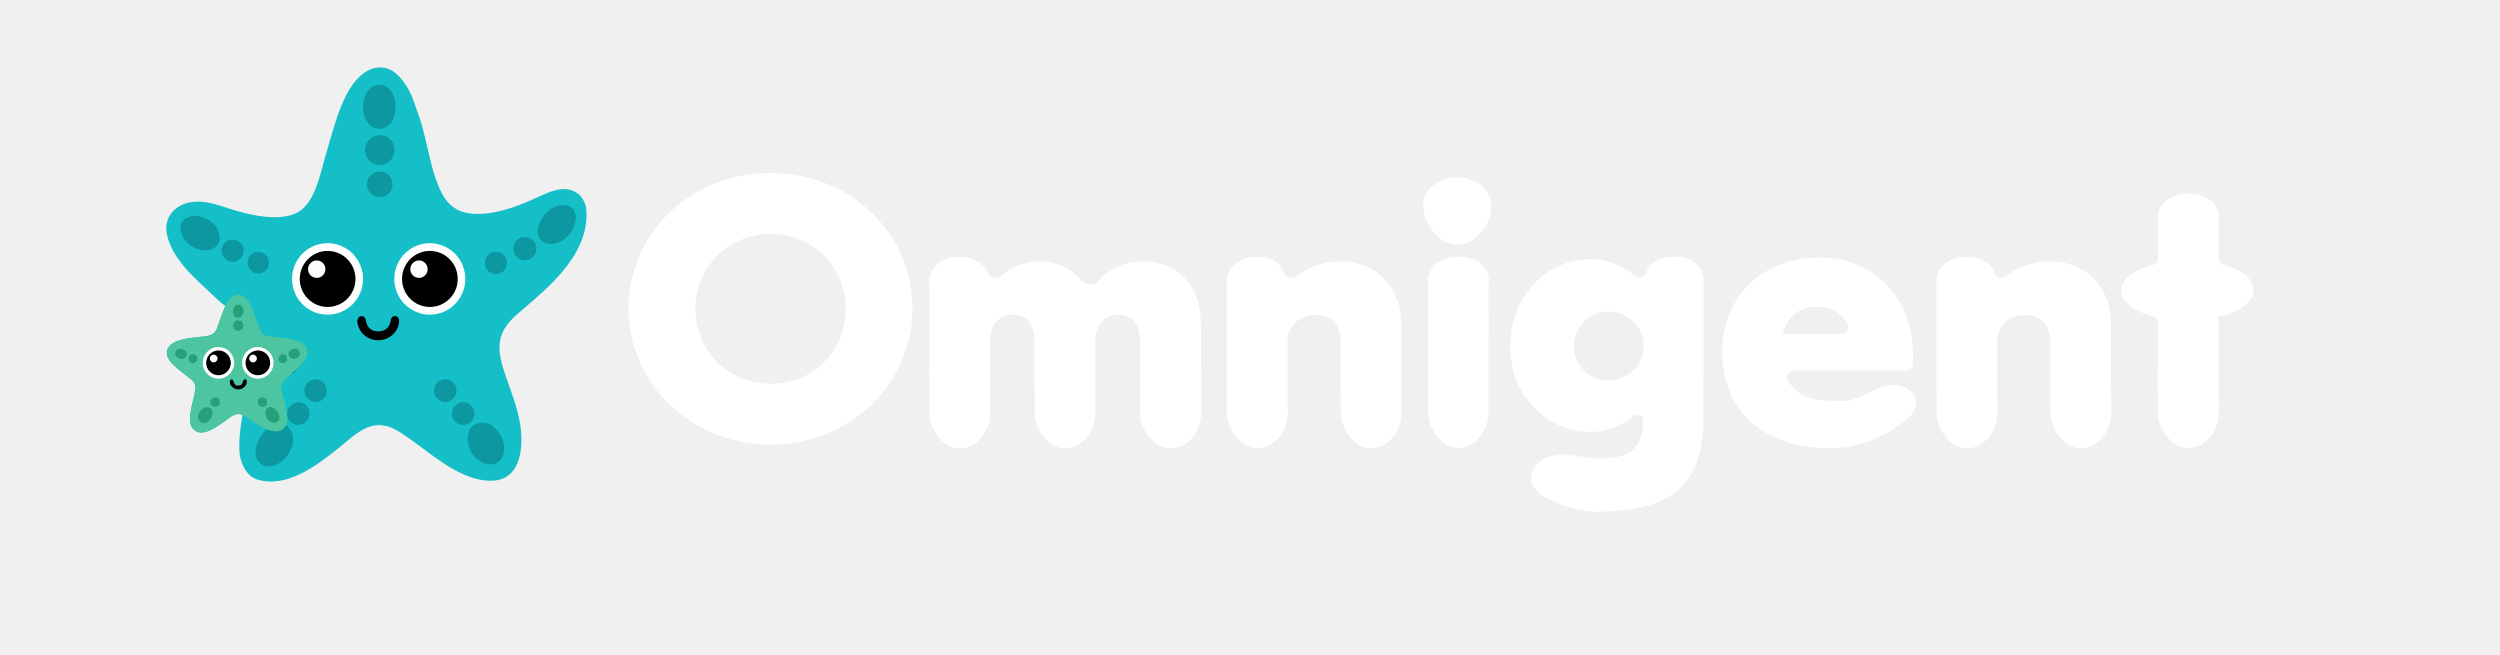
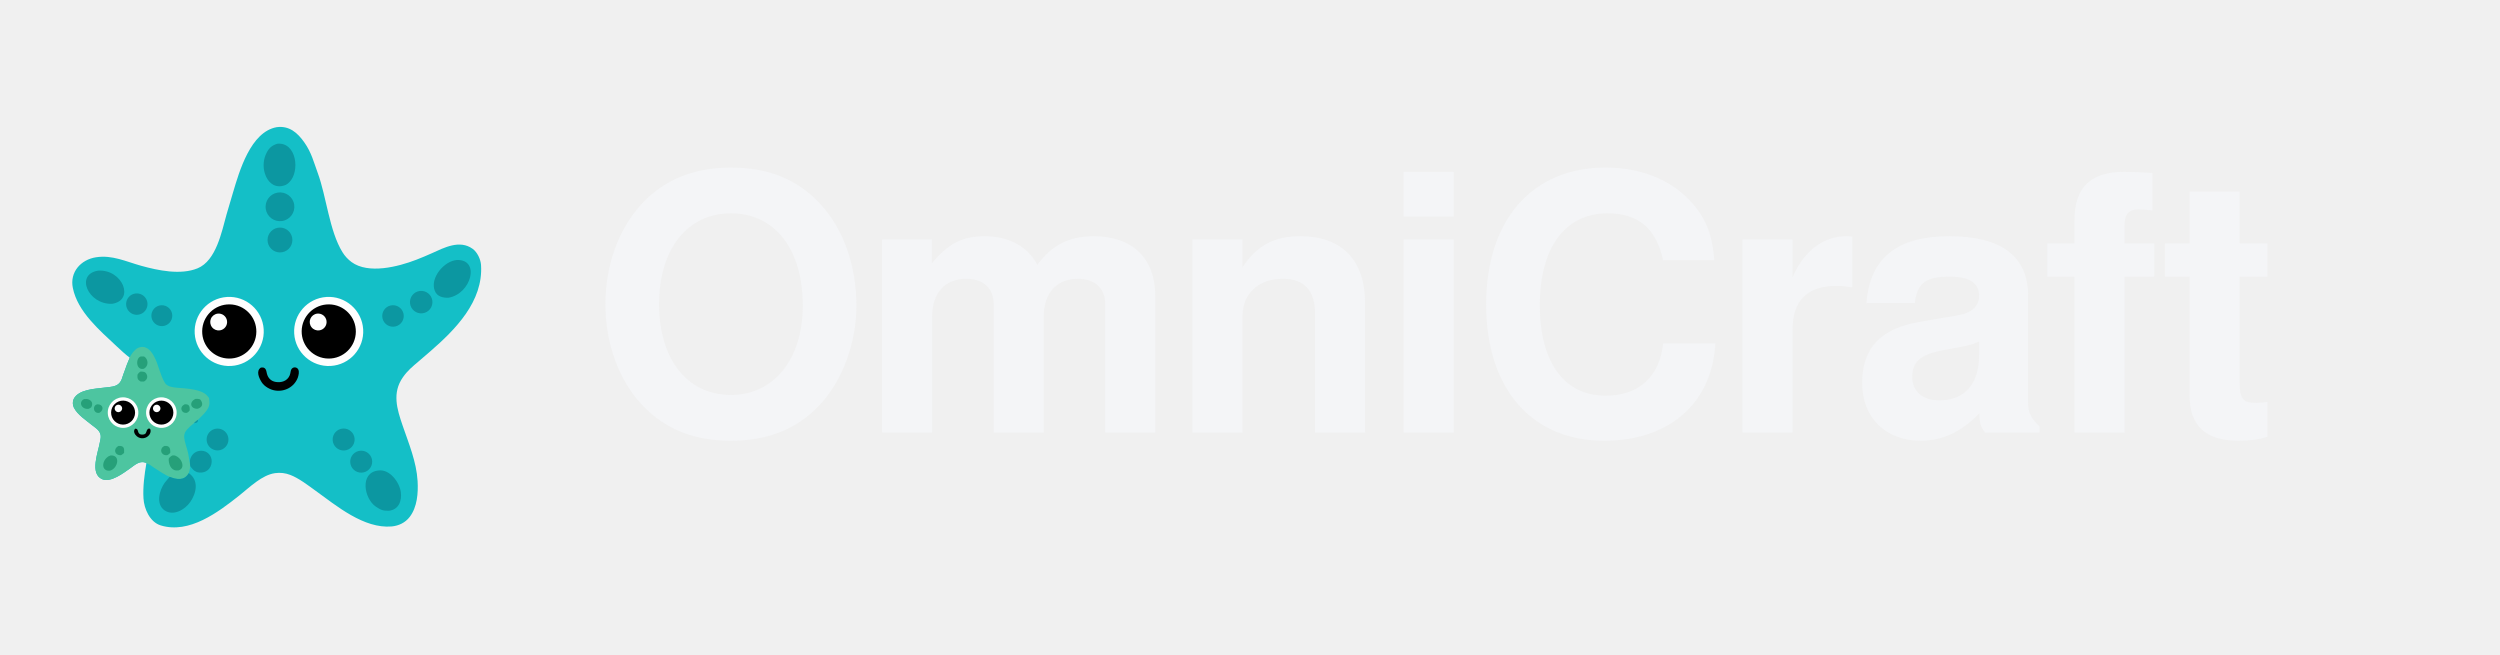
- <svg xmlns="http://www.w3.org/2000/svg" width="1734" height="454" viewBox="0 0 1734 454" fill="none">
-   <path d="M1032.35 191.654C1029.5 180.246 1019.08 178.144 1011.41 178.144C999.802 178.161 990.399 184.5 990.419 196.062L990.487 210.436V282.938C990.487 283.362 990.554 283.785 990.652 284.175V286.379C990.673 297.042 999.496 309.721 1009.85 310.569C1010.71 310.637 1011.59 310.637 1012.49 310.603C1024.01 310.128 1032.45 297.855 1032.42 286.294L1032.3 256.307V232.066C1032.5 230.676 1032.62 229.32 1032.62 228.032L1032.3 207.826V202.486C1032.3 202.317 1032.26 202.147 1032.25 201.977C1032.37 198.468 1033.1 194.553 1032.37 191.654H1032.35ZM1181.34 191.484C1178.56 180.076 1168.39 177.974 1160.9 177.991C1151.92 178.008 1144.31 182.026 1141.54 189.433C1140.49 192.162 1136.51 193.298 1134.03 191.247C1125.46 184.195 1114.87 179.771 1103.08 179.771C1074.57 179.534 1047.5 203.978 1047.5 240.271C1047.5 276.564 1074.8 299.585 1103.08 299.585C1114.31 299.585 1124.68 295.448 1133.21 288.702C1135.67 286.752 1139.66 288.379 1139.66 291.515C1139.66 312.637 1128.5 318.079 1109.02 318.079C1108.39 318.079 1107.82 318.095 1107.32 318.146C1098.92 317.231 1088.99 315.485 1088.99 315.485C1073.72 314.146 1063.95 320.316 1062.14 329.216H1062.17C1062.01 329.962 1061.91 330.724 1061.84 331.504C1061.08 341.539 1077.18 348.116 1084.34 350.574C1091.5 353.032 1104.21 355.779 1113.6 354.795C1114.04 354.745 1114.4 354.677 1114.7 354.592C1162.18 353.456 1181.46 332.979 1181.46 289.871C1181.46 276.581 1181.68 230.778 1181.69 198.045C1181.69 197.384 1181.66 196.706 1181.61 196.027C1181.69 194.383 1181.68 192.824 1181.35 191.468L1181.34 191.484ZM1115.65 263.783C1102.58 263.783 1091.65 253.815 1091.65 240.288C1091.65 226.761 1102.35 216.081 1115.65 216.081C1128.96 216.081 1140.12 226.761 1140.12 240.288C1140.12 253.815 1128.72 263.783 1115.65 263.783ZM832.994 253.578V225.099C832.994 197.807 816.362 181.212 792.864 181.212C777.998 181.212 767.953 187.992 761.688 195.061C758.84 198.299 752.73 198.045 750.032 194.705C743.006 186.026 732.588 181.212 720.658 181.212C709.492 181.212 700.821 185.789 694.559 191.383C691.845 193.807 686.55 192.451 685.464 189.23C685.43 189.128 685.277 188.925 685.04 188.688C684.327 187.179 683.377 185.84 682.257 184.636C682.172 184.433 682.053 184.28 681.85 184.195C677.981 180.314 672.126 178.161 665.576 178.161C653.969 178.177 644.568 184.517 644.585 196.079L644.636 208.012V253.544C644.636 253.9 644.585 254.239 644.585 254.595L644.636 266.529V267.139C644.636 267.139 644.636 267.156 644.636 267.173L644.721 286.667C644.721 297.33 653.63 310.009 664.032 310.874C664.897 310.942 665.797 310.942 666.696 310.908C678.286 310.434 686.788 298.161 686.754 286.599L686.669 265.393V235.83C686.669 225.625 692.608 218.268 702.586 218.268C712.089 218.268 717.553 224.201 717.553 237.966V254.477C717.553 254.477 717.553 254.544 717.553 254.595V255.866V267.139C717.553 267.309 717.587 267.478 717.604 267.648L717.688 286.651C717.688 297.313 726.597 309.992 737.015 310.857C737.879 310.925 738.78 310.925 739.681 310.891C751.27 310.417 759.772 298.144 759.736 286.582L759.601 255.256V237.983C759.601 223.269 767.44 218.285 775.756 218.285C785.258 218.285 790.726 224.218 790.726 237.983V253.426C790.705 253.815 790.674 254.205 790.674 254.595L790.809 286.651C790.809 297.313 799.787 310.009 810.288 310.857C811.174 310.925 812.069 310.925 812.97 310.891C824.662 310.417 833.216 298.144 833.18 286.582L833.045 254.527C833.045 254.222 833.009 253.934 832.994 253.629V253.578ZM1328.61 277.191C1331.16 285.548 1320.59 292.939 1315.12 296.414C1310.29 299.483 1300.56 305.229 1292.88 307.196C1285.9 309.484 1278.11 310.908 1269.37 310.908C1221.64 310.908 1194.56 283.531 1194.56 244.763C1194.56 205.995 1221.87 178.619 1262.49 178.619C1299.07 178.619 1326.85 206.47 1326.85 245.238V251.917C1326.85 254.781 1324.57 257.104 1321.76 257.104H1244.06C1240.75 257.104 1238.28 260.325 1239.8 263.325C1244.89 273.462 1255.53 277.937 1270.56 277.937C1273.48 277.937 1276.23 278.073 1278.83 278.225C1287.21 277.87 1298.88 271.123 1303.08 268.902C1315.48 264.8 1324.76 268.139 1327.94 275.31C1328.2 275.903 1328.44 276.547 1328.63 277.191H1328.61ZM1236.49 231.66H1277.28C1280.66 231.66 1283.12 228.337 1281.56 225.286C1277.4 217.183 1270.17 212.759 1260.01 212.759C1247.43 212.759 1239.81 219.539 1236.49 231.643V231.66ZM1010.59 122.983C997.581 123 987.038 131.544 987.059 142.054L987.209 143.461C987.209 153.157 997.187 168.854 1008.86 169.617C1009.83 169.668 1010.85 169.685 1011.85 169.651C1024.85 169.21 1034.37 153.903 1034.35 143.393L1034.2 141.986C1034.16 131.476 1023.61 122.983 1010.59 122.983ZM1562.94 200.469C1562.6 192.62 1553.06 186.467 1543.97 184.246L1544 184.043C1541.19 184.043 1538.91 181.771 1538.91 178.957V150.699C1538.91 150.699 1538.9 150.581 1538.9 150.513C1538.93 150.174 1538.96 149.818 1538.96 149.462C1538.96 141.071 1529.54 134.256 1517.94 134.256C1506.33 134.256 1496.91 141.071 1496.91 149.462C1496.91 149.513 1496.91 149.58 1496.91 149.631C1496.86 149.902 1496.85 150.174 1496.85 150.445V178.957C1496.85 181.771 1494.57 184.043 1491.76 184.043V184.162C1482.69 186.212 1472.11 192.637 1471.48 199.96H1471.49C1471.43 200.706 1471.41 201.469 1471.44 202.232C1471.8 210.453 1482.29 216.844 1491.76 218.742V219.166C1494.57 219.166 1496.85 221.438 1496.85 224.252V251.205C1496.69 252.205 1496.59 253.239 1496.59 254.29L1496.73 286.345C1496.73 297.008 1505.68 309.704 1516.15 310.552C1517.02 310.62 1517.94 310.62 1518.84 310.586C1530.5 310.111 1539.03 297.838 1539.02 286.278L1538.88 255.849V219.149C1548.45 218.285 1562.15 211.081 1562.87 202.723H1562.85C1562.92 201.977 1562.94 201.215 1562.91 200.452L1562.94 200.469ZM534.574 120C478.983 120 436 161.752 436 213.962C436 266.173 479.475 308.399 534.574 308.399C589.673 308.399 632.911 266.173 632.911 213.962C632.911 161.989 590.148 120 534.574 120ZM534.574 266.156C504.641 266.156 482.309 243.136 482.309 214.183C482.309 185.23 505.116 162.209 534.574 162.209C564.033 162.209 586.585 185.23 586.585 214.183C586.585 243.136 564.491 266.156 534.574 266.156ZM971.955 225.116C971.955 197.841 953.185 181.229 929.92 181.229C916.701 181.229 906.303 185.924 898.92 191.569C896.745 193.231 893.472 192.62 891.81 190.756C891.52 190.332 891.251 189.891 890.977 189.433C890.977 189.433 890.977 189.433 890.977 189.416C887.973 184.382 885.276 178.194 871.818 178.161C860.214 178.177 850.811 184.517 850.827 196.079V199.35V267.122C850.827 267.376 850.863 267.614 850.899 267.851L850.982 286.616C850.982 297.279 859.924 309.976 870.379 310.823C871.243 310.891 872.144 310.891 873.04 310.857C884.68 310.382 893.203 298.109 893.167 286.549L893.084 267.122C893.084 267.122 893.084 267.105 893.084 267.088V235.779C893.084 225.574 902.347 218.454 911.849 218.454C922.303 218.454 929.905 223.913 929.905 237.914V267.088C929.905 267.292 929.941 267.495 929.972 267.699L930.06 286.599C930.06 297.262 938.95 309.942 949.353 310.806C950.218 310.874 951.119 310.874 952.015 310.84C963.587 310.365 972.074 298.093 972.058 286.532L971.97 265.885V225.099L971.955 225.116ZM1464.21 225.116C1464.21 197.841 1445.44 181.229 1422.18 181.229C1408.96 181.229 1398.56 185.924 1391.18 191.569C1388.18 193.875 1383 191.874 1383 188.077C1383 187.619 1382.22 186.06 1381.08 185.026C1377.25 180.652 1371.07 178.161 1364.06 178.161C1352.45 178.177 1343.05 184.517 1343.07 196.079V199.35V267.122C1343.07 267.376 1343.11 267.614 1343.14 267.851L1343.23 286.616C1343.23 297.279 1352.17 309.976 1362.62 310.823C1363.48 310.891 1364.38 310.891 1365.28 310.857C1376.92 310.382 1385.44 298.109 1385.41 286.549L1385.32 267.122C1385.32 267.122 1385.32 267.105 1385.32 267.088V235.779C1385.32 225.574 1394.59 218.454 1404.09 218.454C1414.55 218.454 1422.15 223.913 1422.15 237.914V267.088C1422.15 267.292 1422.18 267.495 1422.22 267.699L1422.3 286.599C1422.3 297.262 1431.19 309.942 1441.59 310.806C1442.46 310.874 1443.36 310.874 1444.26 310.84C1455.83 310.365 1464.32 298.093 1464.3 286.532L1464.21 265.885V225.099V225.116Z" fill="white" />
-   <path d="M156.293 212.265L156.107 212.131C153.518 210.248 149.473 206.479 147.012 204.154C134.88 192.686 119.208 179.437 115.725 162.304C113.404 150.892 121.396 141.92 132.327 140.246C143.869 138.479 153.555 143.313 164.354 146.336C176.453 149.721 192.628 153.168 204.692 148.153C217.889 142.667 221.841 122.063 225.335 109.415C226.808 104.237 228.325 99.071 229.884 93.918C234.427 78.503 242.436 50.358 261.004 46.947C270.05 45.703 275.955 51.011 280.743 57.852C285.865 65.167 287.372 71.754 290.312 79.786C296.549 96.824 298.553 121.259 307.899 136.541C309.594 139.323 311.805 141.75 314.412 143.69C326.469 152.564 347.725 147.009 360.491 142.066C364.227 140.61 367.924 139.053 371.576 137.399C380.454 133.358 391.472 127.481 400.747 134.197C404.099 136.624 406.469 141.736 406.73 145.823C408.4 171.971 388.39 192.131 370.433 207.833L362.095 215.045C357.72 218.811 354.414 221.468 351.038 226.304C343.194 237.544 346.83 249.191 350.847 261.019C355.25 273.978 360.691 286.91 361.505 300.758C361.991 309.333 361.274 319.441 355.861 326.509C352.721 330.61 348.103 332.839 343.029 333.329C323.227 335.049 303.732 318.567 288.609 307.592C283.192 303.661 276.774 298.683 270.734 296.359C267.291 295.002 263.558 294.563 259.897 295.088C250.554 296.39 241.899 305.128 234.44 311.081C219.444 323.052 198.709 338.892 178.316 332.554C170.591 330.154 166.507 320.608 166.091 313.218C165.562 305.055 166.797 295.989 168.155 287.91C167.988 287.78 167.548 287.565 167.349 287.499C163.163 286.083 159.712 289.439 156.662 291.591C151.917 294.937 142.775 302.057 136.69 299.455C127.493 295.525 133.788 280.064 134.987 272.905C135.25 271.343 135.772 269.653 135.548 268.095C135.363 266.806 134.829 265.595 134.005 264.591C132.782 263.073 131.083 262.03 129.533 260.769C125.193 257.239 118.907 253.14 116.416 248C115.553 246.219 115.465 243.783 116.276 241.987C119.724 235.005 131.17 234.64 137.77 233.781C143.992 232.972 149.057 233.461 151.05 226.223C151.381 225.022 152.027 223.499 152.444 222.288C153.61 218.897 154.822 215.534 156.293 212.265Z" fill="#14BFC7" />
-   <path d="M156.293 212.264C156.82 210.319 159.918 206.323 161.945 205.385C167.305 202.904 170.907 206.443 173.373 210.868C176.916 217.228 177.747 224.471 181.498 230.578C182.183 231.693 184.012 232.671 185.231 233.035C188.389 233.906 191.586 233.919 194.78 234.201C199.391 234.605 205.658 235.41 209.576 237.87C210.822 238.652 211.932 240.027 212.799 241.132C213.374 244.949 213.423 246.854 211.029 250.241C209.299 252.69 207.088 254.63 205.006 256.743C203.689 257.694 203.095 258.077 202.019 259.293C193.077 266.564 194.271 267.878 197.412 278.799C198.354 282.072 198.484 285.077 199.206 288.14L199.423 290.084C199.189 291.425 198.913 293.98 198.359 295.057C195.138 300.703 189.92 299.747 184.771 297.732C182.213 296.911 175.995 292.764 173.598 291.181C171.657 289.9 170.493 288.739 168.155 287.91C167.988 287.78 167.548 287.565 167.349 287.499C163.163 286.083 159.712 289.439 156.662 291.591C151.917 294.937 142.775 302.057 136.69 299.455C127.493 295.525 133.788 280.064 134.987 272.905C135.25 271.343 135.772 269.653 135.548 268.094C135.363 266.806 134.829 265.595 134.005 264.591C132.782 263.073 131.083 262.029 129.533 260.768C125.193 257.238 118.907 253.14 116.416 248C115.553 246.218 115.465 243.782 116.276 241.987C119.724 235.005 131.17 234.639 137.77 233.781C143.992 232.972 149.057 233.461 151.05 226.223C151.381 225.022 152.027 223.499 152.444 222.288C153.61 218.897 154.822 215.534 156.293 212.264Z" fill="#4DC5A0" />
-   <path d="M142.637 282.401C150.061 281.975 147.814 291.76 142.272 293.292C141.29 293.322 140.374 293.398 139.497 292.961C135.907 291.173 137.423 286.191 139.825 284.037C140.925 283.051 141.338 282.846 142.637 282.401Z" fill="#26A079" />
-   <path d="M186.586 282.407C187.651 282.313 188.12 282.271 189.121 282.7C191.031 283.537 192.54 285.094 193.322 287.036C194.365 289.683 194.044 292.095 191.19 293.119C190.655 293.179 190.116 293.197 189.578 293.172C185.449 292.998 183.877 288.233 184.079 284.692C184.872 283.507 185.403 283.117 186.586 282.407Z" fill="#26A079" />
-   <path d="M164.075 211.424C164.882 211.361 165.703 211.392 166.515 211.403C169.787 213.404 169.852 218.58 166.214 220.252C160.687 221.513 160.299 212.686 164.075 211.424Z" fill="#26A079" />
-   <path d="M123.734 241.965C125.166 241.891 126.225 241.769 127.536 242.5C129.794 243.758 129.97 245.837 128.792 247.926C128.306 248.26 127.689 248.604 127.176 248.908C122.172 249.808 119.28 244.215 123.734 241.965Z" fill="#26A079" />
-   <path d="M203.265 241.788C204.431 241.714 205.313 241.816 206.428 242.144C208.797 244.951 208.474 247.714 204.743 248.916C199.431 249.127 198.353 243.924 203.265 241.788Z" fill="#26A079" />
-   <path d="M160.129 263.201C162.889 263.114 161.384 265.867 163.554 267.137C164.361 267.565 165.906 267.503 166.717 267.212C168.811 266.463 167.688 263.705 170.048 263.031C171.437 263.343 171.254 264.961 170.998 266.018C170.83 266.483 170.608 267.025 170.329 267.428C169.359 268.852 167.835 269.793 166.136 270.022C164.442 270.271 162.723 269.79 161.4 268.698C159.823 267.404 158.531 264.974 160.129 263.201Z" fill="black" />
-   <path d="M163.849 222.28C165.435 222.176 167.32 222.287 168.151 223.818C169.457 226.223 168.561 228.186 166.434 229.387C165.645 229.452 164.845 229.403 164.052 229.379C161.705 228.029 161.716 227.023 161.788 224.523C162.439 223.384 162.759 222.992 163.849 222.28Z" fill="#26A079" />
-   <path d="M181.029 275.583C184.725 275.189 185.338 277.389 185.163 280.522C184.369 281.379 183.999 281.738 182.95 282.24C181.414 282.303 179.985 281.995 179.138 280.556C178.672 279.763 178.564 278.808 178.841 277.93C179.236 276.646 179.918 276.155 181.029 275.583Z" fill="#26A079" />
-   <path d="M148.213 275.57C152.186 275.289 152.525 277.259 152.255 280.623C151.473 281.345 150.949 281.663 150.06 282.243C145.363 282.352 144.36 277.735 148.213 275.57Z" fill="#26A079" />
-   <path d="M133.269 245.694C137.418 245.653 138.184 249.969 134.579 251.855C133.915 251.941 133.192 251.946 132.572 251.663C131.796 251.304 131.206 250.632 130.947 249.813C130.644 248.894 130.748 247.886 131.234 247.049C131.765 246.134 132.313 245.929 133.269 245.694Z" fill="#26A079" />
-   <path d="M195.474 245.697C195.609 245.689 195.744 245.684 195.879 245.68C198.948 245.611 199.121 247.606 199.042 250.065C198.311 251.091 197.996 251.372 196.854 251.879C196.284 251.884 195.862 251.876 195.303 251.728C194.496 251.515 193.818 250.965 193.441 250.216C192.43 248.243 193.688 246.537 195.474 245.697Z" fill="#26A079" />
-   <path d="M198.36 295.057C205.795 300.214 203.858 309.422 199.388 315.843C195.555 321.349 187.384 326.107 181.127 321.786C174.679 317.331 177.403 307.278 181.186 302.014C182.293 300.474 183.663 299.183 184.771 297.732C189.92 299.747 195.138 300.703 198.36 295.057Z" fill="#0C97A1" />
-   <path d="M199.206 288.141C199.139 286.599 199.126 285.667 199.721 284.188C201.027 280.943 203.816 279.014 207.309 279.021C211.713 279.029 214.959 282.64 214.7 287.026C214.464 291.955 210.658 295.15 205.822 294.645C203.149 294.365 201.772 293.13 200.184 291.115C199.917 290.782 199.663 290.437 199.423 290.084L199.206 288.141Z" fill="#0C97A1" />
-   <path d="M205.006 256.743C204.905 259.035 203.855 258.96 202.019 259.293C203.095 258.077 203.688 257.694 205.006 256.743Z" fill="#0C97A1" />
-   <path d="M333.504 293.187C341.538 291.987 348.576 301.53 349.542 308.676C350.392 314.972 348.064 321.305 340.995 322.079C336.725 322.122 335.298 321.51 331.766 319.135C323.313 313.456 320.027 294.672 333.504 293.187Z" fill="#0C97A1" />
-   <path d="M261.552 58.808C275.272 57.597 277.855 78.8 269.949 86.529C268.203 88.238 267.103 88.659 264.771 89.178C258.592 90.219 254.412 85.824 252.683 80.329C251.04 75.265 251.512 69.746 253.992 65.038C255.793 61.632 257.919 59.907 261.552 58.808Z" fill="#0C97A1" />
-   <path d="M389.468 142.215C406.378 141.581 399.857 166.632 383.38 169.295C379.532 169.371 375.413 168.462 373.794 164.39C370.11 155.118 380.414 142.888 389.468 142.215Z" fill="#0C97A1" />
-   <path d="M133.822 149.835C151.196 148.781 160.181 171.082 143.692 173.643C126.537 174.248 117.128 152.393 133.822 149.835Z" fill="#0C97A1" />
-   <path d="M261.76 93.858C267.383 92.947 272.668 96.821 273.529 102.486C274.392 108.152 270.499 113.438 264.861 114.26C259.287 115.073 254.103 111.21 253.251 105.608C252.399 100.005 256.197 94.76 261.76 93.858Z" fill="#0C97A1" />
-   <path d="M261.712 119.113C266.496 118.187 271.127 121.32 272.077 126.128C273.028 130.935 269.945 135.613 265.172 136.601C260.356 137.598 255.654 134.46 254.695 129.609C253.735 124.757 256.883 120.047 261.712 119.113Z" fill="#0C97A1" />
-   <path d="M249.789 219.371C250.785 219.277 251.661 219.157 252.491 219.817C253.684 220.763 253.75 222.414 254.097 223.784C254.911 227 257.126 229.142 260.364 229.676C264.404 230.343 268.583 229.041 270.3 224.998C271.106 223.35 270.688 220.777 272.41 219.68C273.76 218.819 275.687 219.243 276.416 220.722C277.277 222.467 276.664 224.749 276.135 226.499C273.642 233.255 266.713 236.973 259.776 235.784C256.399 235.246 252.323 232.967 250.429 230.003C248.545 227.057 246.036 221.83 249.789 219.371Z" fill="black" />
-   <path d="M363.13 164.423C367.52 163.9 371.504 167.053 372.03 171.47C372.557 175.886 369.428 179.898 365.039 180.435C360.641 180.973 356.643 177.817 356.115 173.391C355.586 168.964 358.73 164.947 363.13 164.423Z" fill="#0C97A1" />
-   <path d="M308.352 263.092C312.687 262.855 316.388 266.206 316.607 270.568C316.827 274.932 313.48 278.642 309.145 278.845C304.832 279.048 301.167 275.704 300.949 271.366C300.731 267.027 304.04 263.328 308.352 263.092Z" fill="#0C97A1" />
-   <path d="M319.593 279.167C323.799 278.219 327.974 280.87 328.937 285.097C329.9 289.322 327.288 293.538 323.091 294.529C318.866 295.525 314.638 292.875 313.669 288.617C312.698 284.361 315.356 280.121 319.593 279.167Z" fill="#0C97A1" />
-   <path d="M216.949 263.366C221.124 262.293 225.372 264.833 226.43 269.036C227.487 273.24 224.952 277.508 220.772 278.562C216.606 279.614 212.38 277.072 211.326 272.883C210.271 268.693 212.787 264.437 216.949 263.366Z" fill="#0C97A1" />
-   <path d="M342.359 174.811C346.496 173.921 350.566 176.569 351.458 180.728C352.351 184.888 349.728 188.989 345.596 189.895C341.451 190.805 337.36 188.157 336.465 183.985C335.57 179.813 338.211 175.702 342.359 174.811Z" fill="#0C97A1" />
-   <path d="M160.686 166.203C164.847 165.848 168.517 168.925 168.92 173.107C169.323 177.288 166.308 181.017 162.158 181.473C159.428 181.772 156.749 180.572 155.144 178.33C153.54 176.089 153.257 173.152 154.404 170.642C155.551 168.132 157.95 166.437 160.686 166.203Z" fill="#0C97A1" />
-   <path d="M178.79 174.666C182.92 174.459 186.428 177.674 186.606 181.83C186.785 185.986 183.567 189.493 179.435 189.646C175.341 189.797 171.894 186.595 171.717 182.478C171.54 178.36 174.699 174.871 178.79 174.666Z" fill="#0C97A1" />
-   <path d="M296.498 168.725C310.115 167.823 321.866 178.234 322.703 191.942C323.54 205.649 313.144 217.43 299.519 218.211C285.98 218.989 274.363 208.605 273.531 194.982C272.699 181.359 282.966 169.622 296.498 168.725Z" fill="#FEFEFE" />
-   <path d="M298.428 174.041C309.091 174.187 317.618 183.003 317.475 193.734C317.333 204.464 308.576 213.048 297.914 212.908C287.247 212.769 278.713 203.951 278.855 193.216C278.997 182.48 287.761 173.895 298.428 174.041Z" fill="black" />
-   <path d="M289.849 180.684C293.12 180.264 296.117 182.571 296.569 185.858C297.022 189.145 294.762 192.186 291.501 192.677C289.36 192.999 287.212 192.139 285.877 190.425C284.541 188.71 284.223 186.406 285.045 184.39C285.867 182.375 287.702 180.959 289.849 180.684Z" fill="#FEFEFE" />
-   <path d="M225.573 168.725C239.19 167.823 250.942 178.234 251.778 191.942C252.615 205.649 242.219 217.43 228.595 218.211C215.055 218.989 203.438 208.605 202.606 194.982C201.775 181.359 212.041 169.622 225.573 168.725Z" fill="#FEFEFE" />
-   <path d="M227.504 174.041C238.167 174.187 246.693 183.003 246.551 193.734C246.409 204.464 237.652 213.048 226.99 212.908C216.322 212.769 207.788 203.951 207.93 193.216C208.073 182.48 216.837 173.895 227.504 174.041Z" fill="black" />
-   <path d="M218.925 180.684C222.195 180.264 225.192 182.571 225.645 185.858C226.098 189.145 223.837 192.186 220.577 192.677C218.436 192.999 216.288 192.139 214.952 190.425C213.617 188.71 213.299 186.406 214.121 184.39C214.943 182.375 216.777 180.959 218.925 180.684Z" fill="#FEFEFE" />
-   <path d="M150.81 240.721C156.837 240.322 162.038 244.929 162.408 250.996C162.778 257.063 158.177 262.276 152.147 262.622C146.155 262.966 141.014 258.371 140.646 252.342C140.278 246.313 144.821 241.118 150.81 240.721Z" fill="#FEFEFE" />
-   <path d="M151.664 243.074C156.383 243.138 160.157 247.04 160.094 251.789C160.031 256.538 156.156 260.337 151.437 260.275C146.716 260.213 142.939 256.311 143.002 251.56C143.065 246.809 146.943 243.009 151.664 243.074Z" fill="black" />
-   <path d="M147.868 246.014C149.315 245.828 150.642 246.849 150.842 248.303C151.042 249.758 150.042 251.104 148.599 251.321C147.651 251.464 146.701 251.083 146.11 250.325C145.519 249.566 145.378 248.546 145.742 247.654C146.106 246.762 146.918 246.136 147.868 246.014Z" fill="#FEFEFE" />
-   <path d="M178.115 240.721C184.141 240.322 189.342 244.929 189.712 250.996C190.082 257.063 185.481 262.276 179.452 262.622C173.459 262.966 168.318 258.371 167.95 252.342C167.582 246.313 172.126 241.118 178.115 240.721Z" fill="#FEFEFE" />
-   <path d="M178.969 243.074C183.688 243.138 187.462 247.04 187.399 251.789C187.336 256.538 183.46 260.337 178.741 260.275C174.02 260.213 170.244 256.311 170.306 251.56C170.369 246.809 174.248 243.009 178.969 243.074Z" fill="black" />
-   <path d="M175.172 246.014C176.619 245.828 177.946 246.849 178.146 248.303C178.347 249.758 177.346 251.104 175.903 251.321C174.956 251.464 174.005 251.083 173.414 250.325C172.823 249.566 172.682 248.546 173.046 247.654C173.41 246.762 174.222 246.136 175.172 246.014Z" fill="#FEFEFE" />
+ <svg xmlns="http://www.w3.org/2000/svg" viewBox="0 0 1734 454" fill="none">
+   <g transform="translate(20,55) scale(0.336)">
+     <path d="M208.314 574.639L207.775 574.256C200.279 568.835 188.565 557.989 181.44 551.295C146.313 518.29 100.931 480.158 90.846 430.852C84.127 398.005 107.268 372.184 138.92 367.367C172.339 362.281 200.387 376.193 231.657 384.892C266.688 394.637 313.524 404.556 348.456 390.123C386.67 374.334 398.114 315.034 408.23 278.633C412.496 263.73 416.887 248.862 421.401 234.032C434.557 189.666 457.748 108.663 511.512 98.848C537.704 95.268 554.804 110.543 568.668 130.231C583.499 151.286 587.863 170.243 596.376 193.36C614.434 242.395 620.239 312.72 647.301 356.702C652.208 364.709 658.611 371.695 666.16 377.278C701.071 402.818 762.618 386.831 799.582 372.604C810.401 368.413 821.107 363.934 831.682 359.172C857.388 347.543 889.292 330.628 916.148 349.956C925.853 356.942 932.715 371.654 933.473 383.419C938.309 458.672 880.367 516.694 828.371 561.885L804.227 582.642C791.561 593.479 781.987 601.127 772.211 615.046C749.499 647.394 760.027 680.915 771.659 714.956C784.409 752.252 800.162 789.474 802.52 829.328C803.928 854.006 801.851 883.098 786.177 903.439C777.085 915.244 763.713 921.657 749.022 923.069C691.683 928.018 635.234 880.581 591.446 848.996C575.758 837.682 557.176 823.356 539.688 816.667C529.716 812.762 518.907 811.499 508.308 813.01C481.254 816.756 456.192 841.906 434.594 859.038C391.171 893.491 331.131 939.08 272.085 920.838C249.715 913.93 237.89 886.456 236.686 865.189C235.154 841.695 238.73 815.601 242.662 792.35C242.177 791.976 240.904 791.359 240.328 791.167C228.207 787.093 218.215 796.752 209.381 802.944C195.642 812.575 169.172 833.066 151.552 825.577C124.923 814.268 143.15 769.769 146.622 749.165C147.382 744.671 148.893 739.806 148.244 735.321C147.709 731.612 146.163 728.127 143.778 725.237C140.235 720.868 135.317 717.865 130.829 714.236C118.261 704.077 100.06 692.281 92.848 677.487C90.349 672.361 90.094 665.35 92.441 660.181C102.426 640.088 135.569 639.035 154.679 636.566C172.695 634.237 187.362 635.644 193.133 614.812C194.091 611.356 195.963 606.973 197.169 603.489C200.545 593.727 204.056 584.05 208.314 574.639Z" fill="#14BFC7" />
+     <path d="M208.315 574.639C209.839 569.041 218.811 557.539 224.681 554.841C240.202 547.698 250.629 557.885 257.772 570.622C268.032 588.923 270.436 609.77 281.298 627.347C283.281 630.556 288.578 633.371 292.108 634.419C301.252 636.926 310.507 636.963 319.757 637.772C333.108 638.937 351.253 641.252 362.6 648.334C366.207 650.583 369.422 654.54 371.932 657.721C373.598 668.708 373.739 674.189 366.806 683.937C361.796 690.985 355.395 696.57 349.367 702.65C345.552 705.386 343.834 706.49 340.717 709.989C314.826 730.915 318.282 734.699 327.379 766.13C330.104 775.55 330.483 784.198 332.572 793.014L333.201 798.608C332.523 802.467 331.724 809.82 330.121 812.921C320.793 829.169 305.684 826.419 290.775 820.619C283.367 818.257 265.363 806.321 258.424 801.765C252.802 798.08 249.431 794.736 242.662 792.35C242.177 791.976 240.905 791.359 240.329 791.167C228.207 787.093 218.215 796.751 209.382 802.944C195.643 812.574 169.172 833.065 151.552 825.577C124.924 814.268 143.151 769.768 146.623 749.165C147.383 744.67 148.894 739.806 148.245 735.321C147.709 731.612 146.164 728.127 143.778 725.237C140.236 720.868 135.317 717.865 130.829 714.236C118.262 704.077 100.061 692.281 92.848 677.487C90.349 672.361 90.095 665.349 92.441 660.181C102.426 640.088 135.57 639.035 154.68 636.566C172.695 634.236 187.362 635.644 193.133 614.812C194.091 611.355 195.963 606.973 197.169 603.488C200.545 593.727 204.056 584.05 208.315 574.639Z" fill="#4DC5A0" />
+     <path d="M168.773 776.494C190.268 775.269 183.762 803.431 167.716 807.841C164.872 807.925 162.22 808.145 159.681 806.887C149.284 801.742 153.674 787.402 160.63 781.204C163.814 778.365 165.011 777.776 168.773 776.494Z" fill="#26A079" />
+     <path d="M296.029 776.514C299.113 776.242 300.47 776.121 303.369 777.355C308.901 779.764 313.268 784.245 315.535 789.834C318.553 797.453 317.625 804.394 309.36 807.341C307.811 807.514 306.25 807.566 304.693 807.495C292.738 806.995 288.186 793.281 288.77 783.09C291.066 779.68 292.604 778.557 296.029 776.514Z" fill="#26A079" />
+     <path d="M230.848 572.221C233.186 572.039 235.563 572.128 237.913 572.16C247.387 577.918 247.575 592.815 237.042 597.628C221.037 601.257 219.916 575.851 230.848 572.221Z" fill="#26A079" />
+     <path d="M114.038 660.12C118.182 659.905 121.248 659.554 125.046 661.659C131.584 665.279 132.092 671.261 128.681 677.276C127.274 678.235 125.489 679.227 124.004 680.101C109.514 682.693 101.139 666.594 114.038 660.12Z" fill="#26A079" />
+     <path d="M344.327 659.611C347.702 659.395 350.255 659.69 353.484 660.635C360.343 668.712 359.409 676.664 348.605 680.125C333.222 680.733 330.102 665.756 344.327 659.611Z" fill="#26A079" />
+     <path d="M219.422 721.238C227.414 720.985 223.054 728.908 229.339 732.566C231.675 733.796 236.149 733.618 238.497 732.781C244.56 730.625 241.31 722.688 248.143 720.747C252.164 721.645 251.634 726.303 250.894 729.343C250.407 730.681 249.764 732.243 248.955 733.403C246.147 737.5 241.735 740.209 236.814 740.868C231.91 741.584 226.931 740.199 223.1 737.056C218.536 733.333 214.795 726.341 219.422 721.238Z" fill="black" />
+     <path d="M230.194 603.465C234.786 603.166 240.244 603.484 242.65 607.89C246.432 614.812 243.836 620.462 237.68 623.919C235.394 624.106 233.078 623.966 230.78 623.895C223.985 620.009 224.017 617.113 224.226 609.92C226.111 606.641 227.036 605.514 230.194 603.465Z" fill="#26A079" />
+     <path d="M279.941 756.874C290.642 755.737 292.417 762.07 291.909 771.088C289.611 773.553 288.538 774.586 285.501 776.032C281.054 776.214 276.916 775.325 274.465 771.186C273.116 768.903 272.802 766.153 273.604 763.628C274.749 759.933 276.723 758.52 279.941 756.874Z" fill="#26A079" />
+     <path d="M184.917 756.836C196.422 756.027 197.404 761.696 196.62 771.378C194.357 773.454 192.84 774.371 190.267 776.041C176.666 776.354 173.76 763.066 184.917 756.836Z" fill="#26A079" />
+     <path d="M141.648 670.85C153.661 670.733 155.879 683.156 145.441 688.581C143.519 688.829 141.425 688.843 139.628 688.029C137.382 686.996 135.674 685.064 134.924 682.707C134.045 680.059 134.348 677.16 135.754 674.751C137.291 672.117 138.879 671.528 141.648 670.85Z" fill="#26A079" />
+     <path d="M321.766 670.859C322.156 670.836 322.547 670.822 322.938 670.812C331.825 670.611 332.326 676.355 332.099 683.431C329.982 686.383 329.069 687.192 325.763 688.651C324.112 688.665 322.889 688.642 321.271 688.216C318.935 687.604 316.972 686.023 315.88 683.866C312.953 678.188 316.596 673.277 321.766 670.859Z" fill="#26A079" />
+     <path d="M330.121 812.921C351.649 827.762 346.04 854.263 333.098 872.743C322 888.589 298.34 902.284 280.221 889.847C261.55 877.027 269.439 848.094 280.395 832.944C283.6 828.51 287.566 824.796 290.775 820.62C305.684 826.419 320.793 829.17 330.121 812.921Z" fill="#0C97A1" />
+     <path d="M332.571 793.015C332.378 788.576 332.341 785.896 334.063 781.64C337.844 772.299 345.921 766.747 356.036 766.766C368.787 766.79 378.185 777.182 377.436 789.806C376.754 803.992 365.734 813.188 351.728 811.733C343.99 810.929 340.003 807.374 335.403 801.574C334.631 800.615 333.896 799.624 333.201 798.609L332.571 793.015Z" fill="#0C97A1" />
+     <path d="M349.366 702.65C349.073 709.245 346.033 709.03 340.716 709.989C343.833 706.49 345.552 705.387 349.366 702.65Z" fill="#0C97A1" />
+     <path d="M721.44 807.537C744.705 804.085 765.083 831.55 767.88 852.116C770.34 870.235 763.601 888.463 743.133 890.689C730.766 890.815 726.636 889.052 716.407 882.218C691.931 865.872 682.418 811.812 721.44 807.537Z" fill="#0C97A1" />
+     <path d="M513.098 132.984C552.826 129.498 560.305 190.521 537.414 212.767C532.358 217.685 529.173 218.896 522.419 220.389C504.529 223.385 492.424 210.736 487.42 194.923C482.662 180.347 484.028 164.462 491.208 150.913C496.423 141.111 502.578 136.148 513.098 132.984Z" fill="#0C97A1" />
+     <path d="M883.488 373.034C932.453 371.208 913.571 443.307 865.859 450.972C854.718 451.19 842.791 448.575 838.104 436.854C827.436 410.169 857.272 374.97 883.488 373.034Z" fill="#0C97A1" />
+     <path d="M143.248 394.964C193.554 391.929 219.573 456.112 171.828 463.485C122.154 465.224 94.909 402.326 143.248 394.964Z" fill="#0C97A1" />
+     <path d="M513.701 233.861C529.983 231.238 545.286 242.387 547.779 258.692C550.277 274.997 539.005 290.211 522.681 292.577C506.54 294.917 491.531 283.799 489.062 267.675C486.597 251.551 497.593 236.455 513.701 233.861Z" fill="#0C97A1" />
+     <path d="M513.561 306.543C527.415 303.878 540.824 312.896 543.574 326.732C546.329 340.568 537.4 354.033 523.579 356.875C509.636 359.744 496.021 350.713 493.243 336.751C490.464 322.789 499.58 309.233 513.561 306.543Z" fill="#0C97A1" />
+     <path d="M479.039 595.093C481.923 594.822 484.459 594.476 486.863 596.375C490.315 599.097 490.507 603.849 491.512 607.792C493.87 617.048 500.282 623.212 509.66 624.751C521.358 626.669 533.458 622.922 538.43 611.286C540.764 606.543 539.552 599.139 544.538 595.982C548.448 593.503 554.028 594.723 556.138 598.98C558.631 604.003 556.858 610.57 555.324 615.607C548.107 635.051 528.041 645.752 507.957 642.328C498.177 640.78 486.377 634.223 480.891 625.691C475.437 617.212 468.172 602.17 479.039 595.093Z" fill="black" />
+     <path d="M807.225 436.948C819.938 435.444 831.472 444.519 832.997 457.23C834.521 469.941 825.462 481.486 812.754 483.031C800.017 484.579 788.441 475.497 786.912 462.758C785.382 450.018 794.484 438.456 807.225 436.948Z" fill="#0C97A1" />
+     <path d="M648.611 720.924C661.165 720.241 671.88 729.886 672.517 742.44C673.153 754.998 663.461 765.676 650.908 766.261C638.42 766.845 627.807 757.22 627.175 744.736C626.544 732.248 636.128 721.602 648.611 720.924Z" fill="#0C97A1" />
+     <path d="M681.16 767.186C693.339 764.46 705.43 772.088 708.218 784.254C711.005 796.414 703.442 808.547 691.291 811.4C679.055 814.267 666.815 806.639 664.008 794.384C661.197 782.135 668.891 769.932 681.16 767.186Z" fill="#0C97A1" />
+     <path d="M383.948 721.71C396.037 718.623 408.338 725.934 411.4 738.029C414.462 750.129 407.121 762.412 395.018 765.447C382.954 768.473 370.717 761.158 367.665 749.1C364.612 737.042 371.897 724.793 383.948 721.71Z" fill="#0C97A1" />
+     <path d="M747.081 466.845C759.059 464.286 770.846 471.905 773.428 483.876C776.014 495.847 768.418 507.65 756.454 510.26C744.452 512.877 732.605 505.255 730.014 493.248C727.423 481.241 735.07 469.411 747.081 466.845Z" fill="#0C97A1" />
+     <path d="M221.035 442.073C233.082 441.05 243.71 449.907 244.877 461.941C246.043 473.974 237.314 484.708 225.295 486.019C217.392 486.88 209.635 483.426 204.988 476.974C200.341 470.524 199.522 462.072 202.844 454.848C206.164 447.625 213.113 442.745 221.035 442.073Z" fill="#0C97A1" />
+     <path d="M273.457 466.429C285.414 465.832 295.572 475.085 296.089 487.046C296.607 499.008 287.287 509.104 275.322 509.542C263.469 509.977 253.487 500.763 252.974 488.912C252.462 477.062 261.61 467.019 273.457 466.429Z" fill="#0C97A1" />
+     <path d="M614.288 449.332C653.717 446.734 687.743 476.697 690.166 516.149C692.589 555.601 662.486 589.506 623.035 591.753C583.83 593.992 550.193 564.106 547.784 524.899C545.377 485.692 575.104 451.913 614.288 449.332Z" fill="#FEFEFE" />
+     <path d="M619.877 464.629C650.751 465.05 675.441 490.422 675.029 521.305C674.618 552.189 649.261 576.894 618.388 576.492C587.5 576.09 562.789 550.712 563.2 519.815C563.612 488.918 588.99 464.208 619.877 464.629Z" fill="black" />
+     <path d="M595.036 483.748C604.506 482.54 613.184 489.181 614.494 498.64C615.805 508.099 609.26 516.852 599.819 518.265C593.62 519.193 587.4 516.718 583.533 511.784C579.665 506.85 578.746 500.217 581.126 494.417C583.506 488.617 588.818 484.542 595.036 483.748Z" fill="#FEFEFE" />
+     <path d="M408.921 449.332C448.35 446.734 482.376 476.697 484.799 516.149C487.222 555.601 457.119 589.506 417.669 591.753C378.464 593.992 344.826 564.106 342.418 524.899C340.01 485.692 369.737 451.913 408.921 449.332Z" fill="#FEFEFE" />
+     <path d="M414.511 464.629C445.384 465.05 470.074 490.422 469.663 521.305C469.251 552.189 443.895 576.894 413.021 576.492C382.133 576.09 357.422 550.712 357.834 519.815C358.245 488.918 383.623 464.208 414.511 464.629Z" fill="black" />
+     <path d="M389.669 483.748C399.139 482.54 407.817 489.181 409.128 498.64C410.439 508.099 403.894 516.852 394.452 518.265C388.253 519.193 382.034 516.718 378.166 511.784C374.299 506.85 373.379 500.217 375.759 494.417C378.139 488.617 383.451 484.542 389.669 483.748Z" fill="#FEFEFE" />
+     <path d="M192.439 656.54C209.889 655.39 224.948 668.65 226.021 686.111C227.093 703.571 213.77 718.576 196.311 719.571C178.96 720.562 164.073 707.335 163.007 689.983C161.942 672.632 175.098 657.682 192.439 656.54Z" fill="#FEFEFE" />
+     <path d="M194.913 663.309C208.576 663.496 219.503 674.725 219.321 688.393C219.139 702.06 207.917 712.994 194.253 712.816C180.584 712.638 169.647 701.407 169.829 687.733C170.012 674.059 181.243 663.123 194.913 663.309Z" fill="black" />
+     <path d="M183.919 671.771C188.11 671.236 191.951 674.176 192.531 678.362C193.111 682.548 190.214 686.422 186.036 687.047C183.292 687.458 180.54 686.363 178.828 684.179C177.116 681.995 176.71 679.06 177.763 676.493C178.816 673.926 181.167 672.123 183.919 671.771Z" fill="#FEFEFE" />
+     <path d="M271.5 656.54C288.95 655.39 304.009 668.65 305.082 686.111C306.154 703.571 292.831 718.576 275.372 719.571C258.021 720.562 243.134 707.335 242.068 689.983C241.003 672.632 254.159 657.682 271.5 656.54Z" fill="#FEFEFE" />
+     <path d="M273.974 663.309C287.638 663.496 298.565 674.725 298.383 688.393C298.201 702.06 286.979 712.994 273.315 712.816C259.645 712.638 248.709 701.407 248.891 687.733C249.073 674.059 260.305 663.123 273.974 663.309Z" fill="black" />
+     <path d="M262.98 671.771C267.172 671.236 271.012 674.176 271.592 678.362C272.172 682.548 269.276 686.422 265.097 687.047C262.354 687.458 259.601 686.363 257.89 684.179C256.178 681.995 255.771 679.06 256.824 676.493C257.878 673.926 260.229 672.123 262.98 671.771Z" fill="#FEFEFE" />
+   </g>
+   <text x="410" y="300" font-family="-apple-system, BlinkMacSystemFont, 'Segoe UI', Helvetica, Arial, sans-serif" font-weight="800" font-size="248" letter-spacing="-6" fill="#f4f5f7">OmniCraft</text>
</svg>
